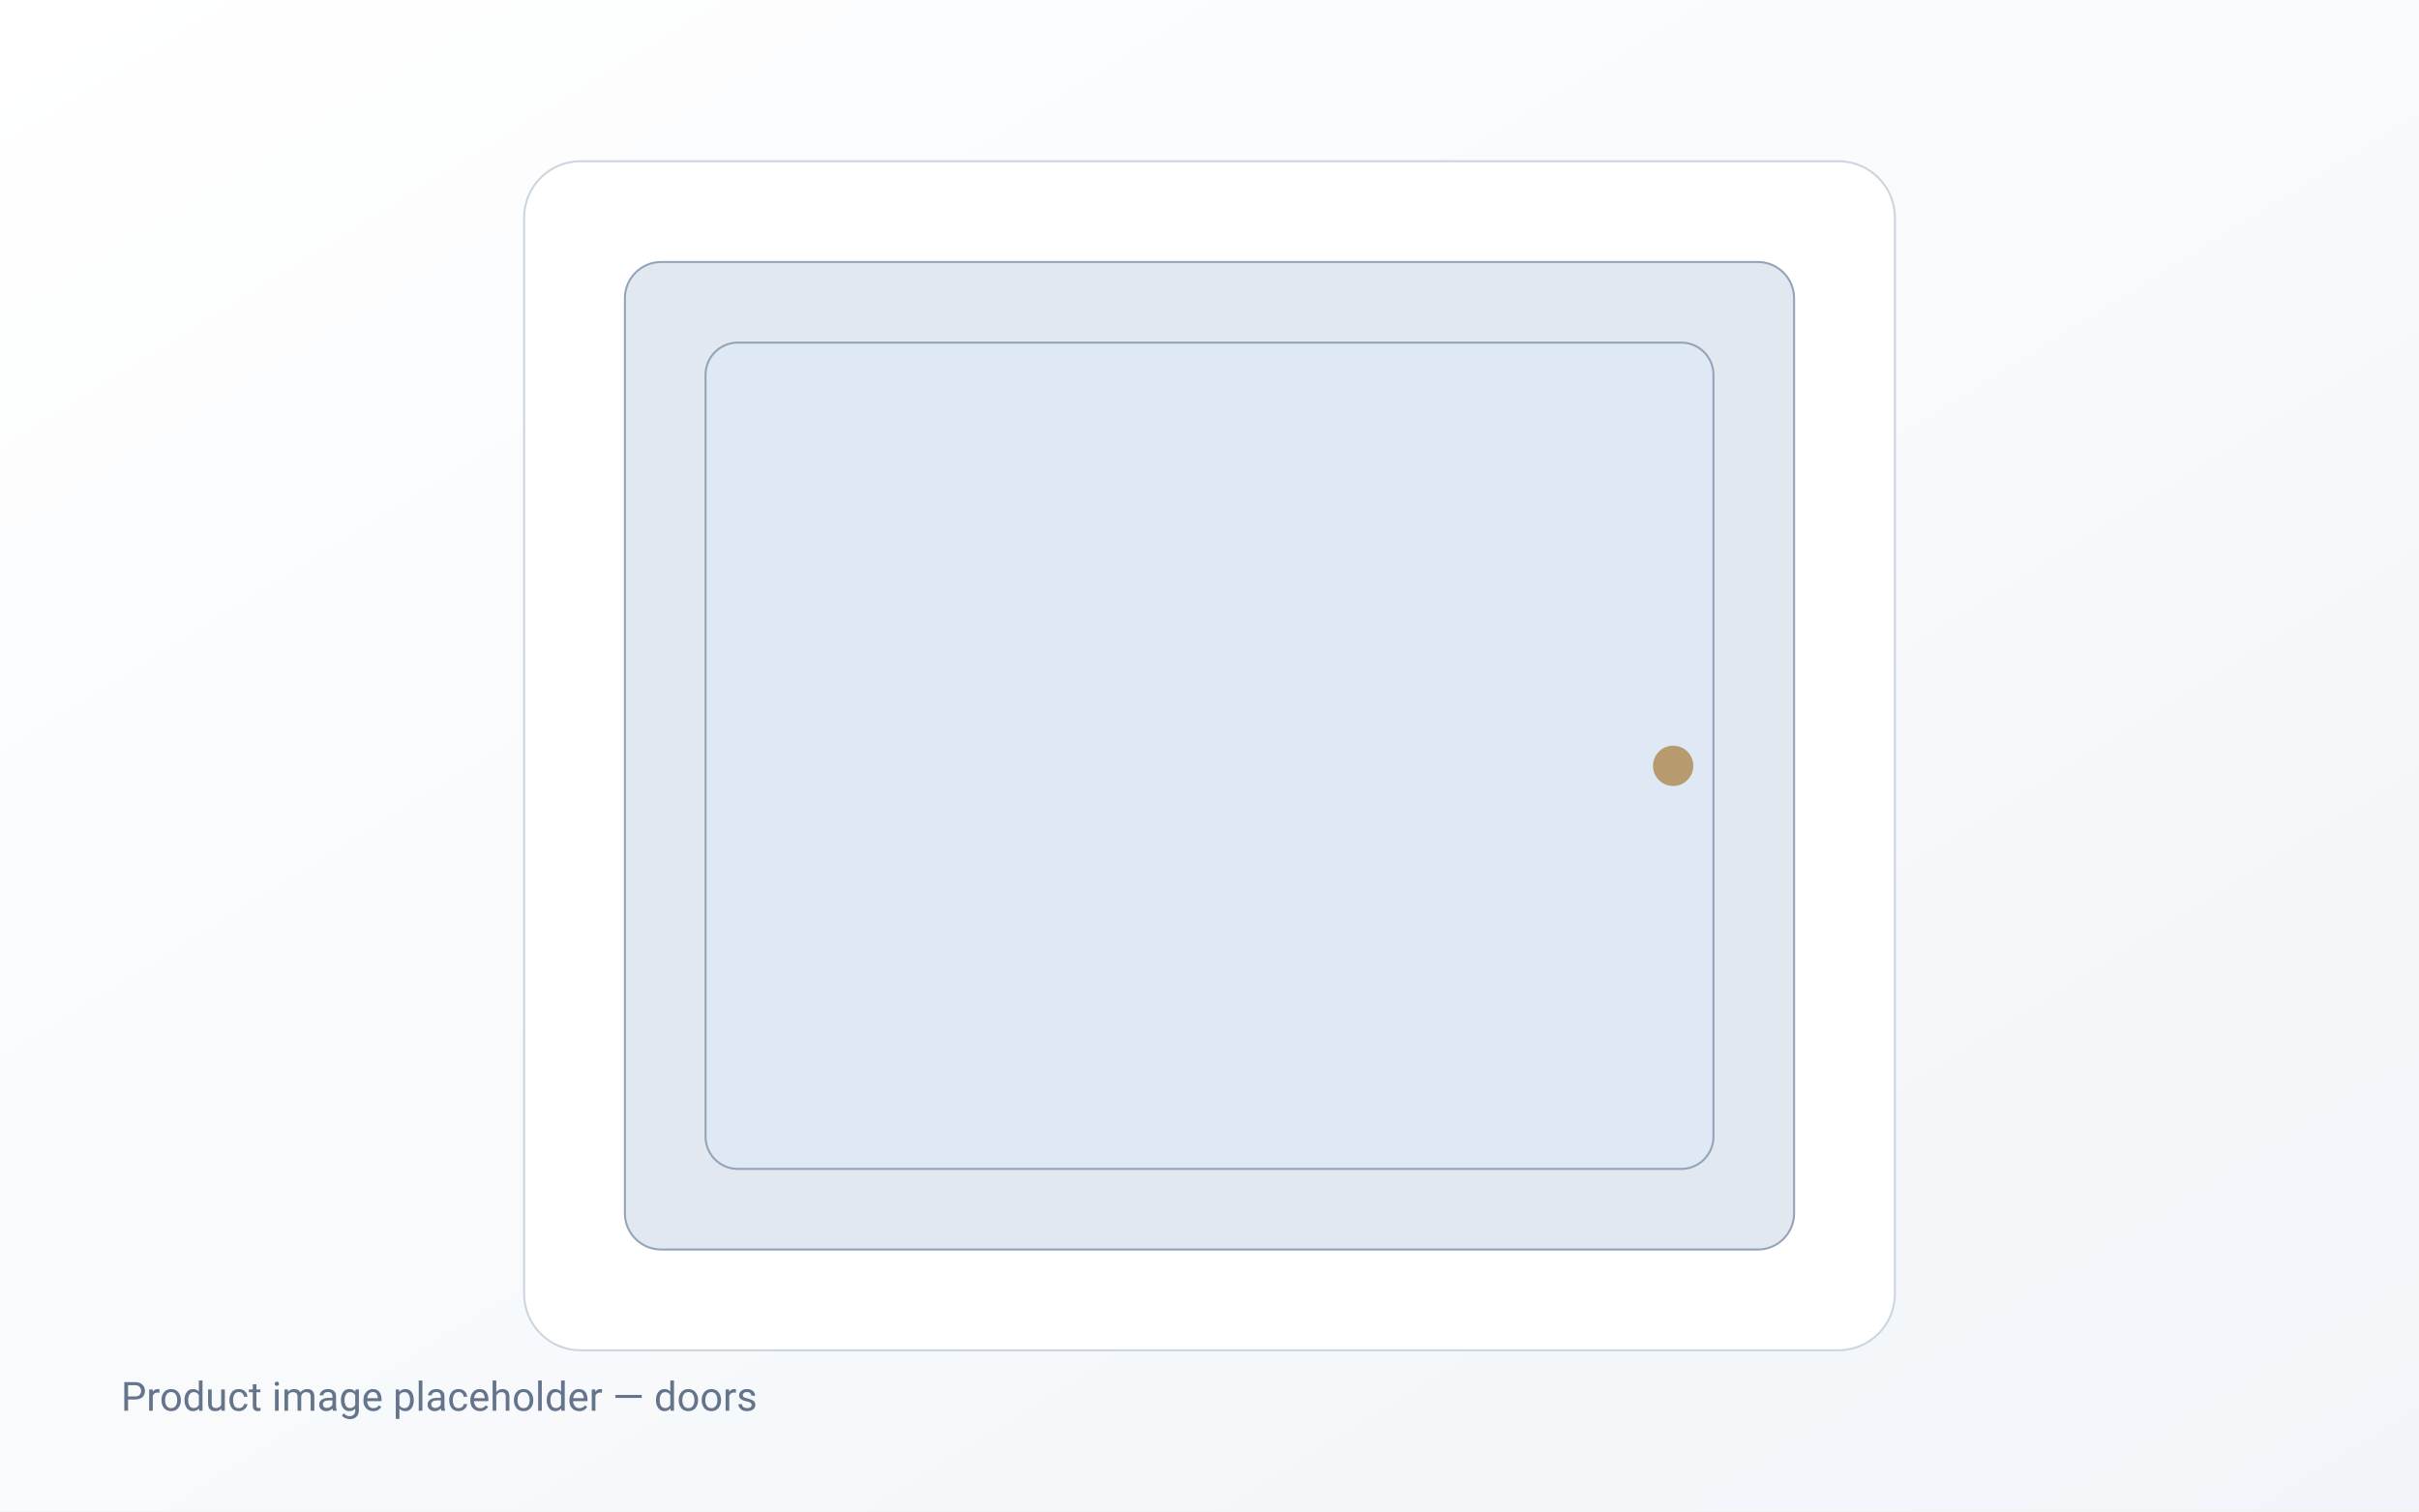
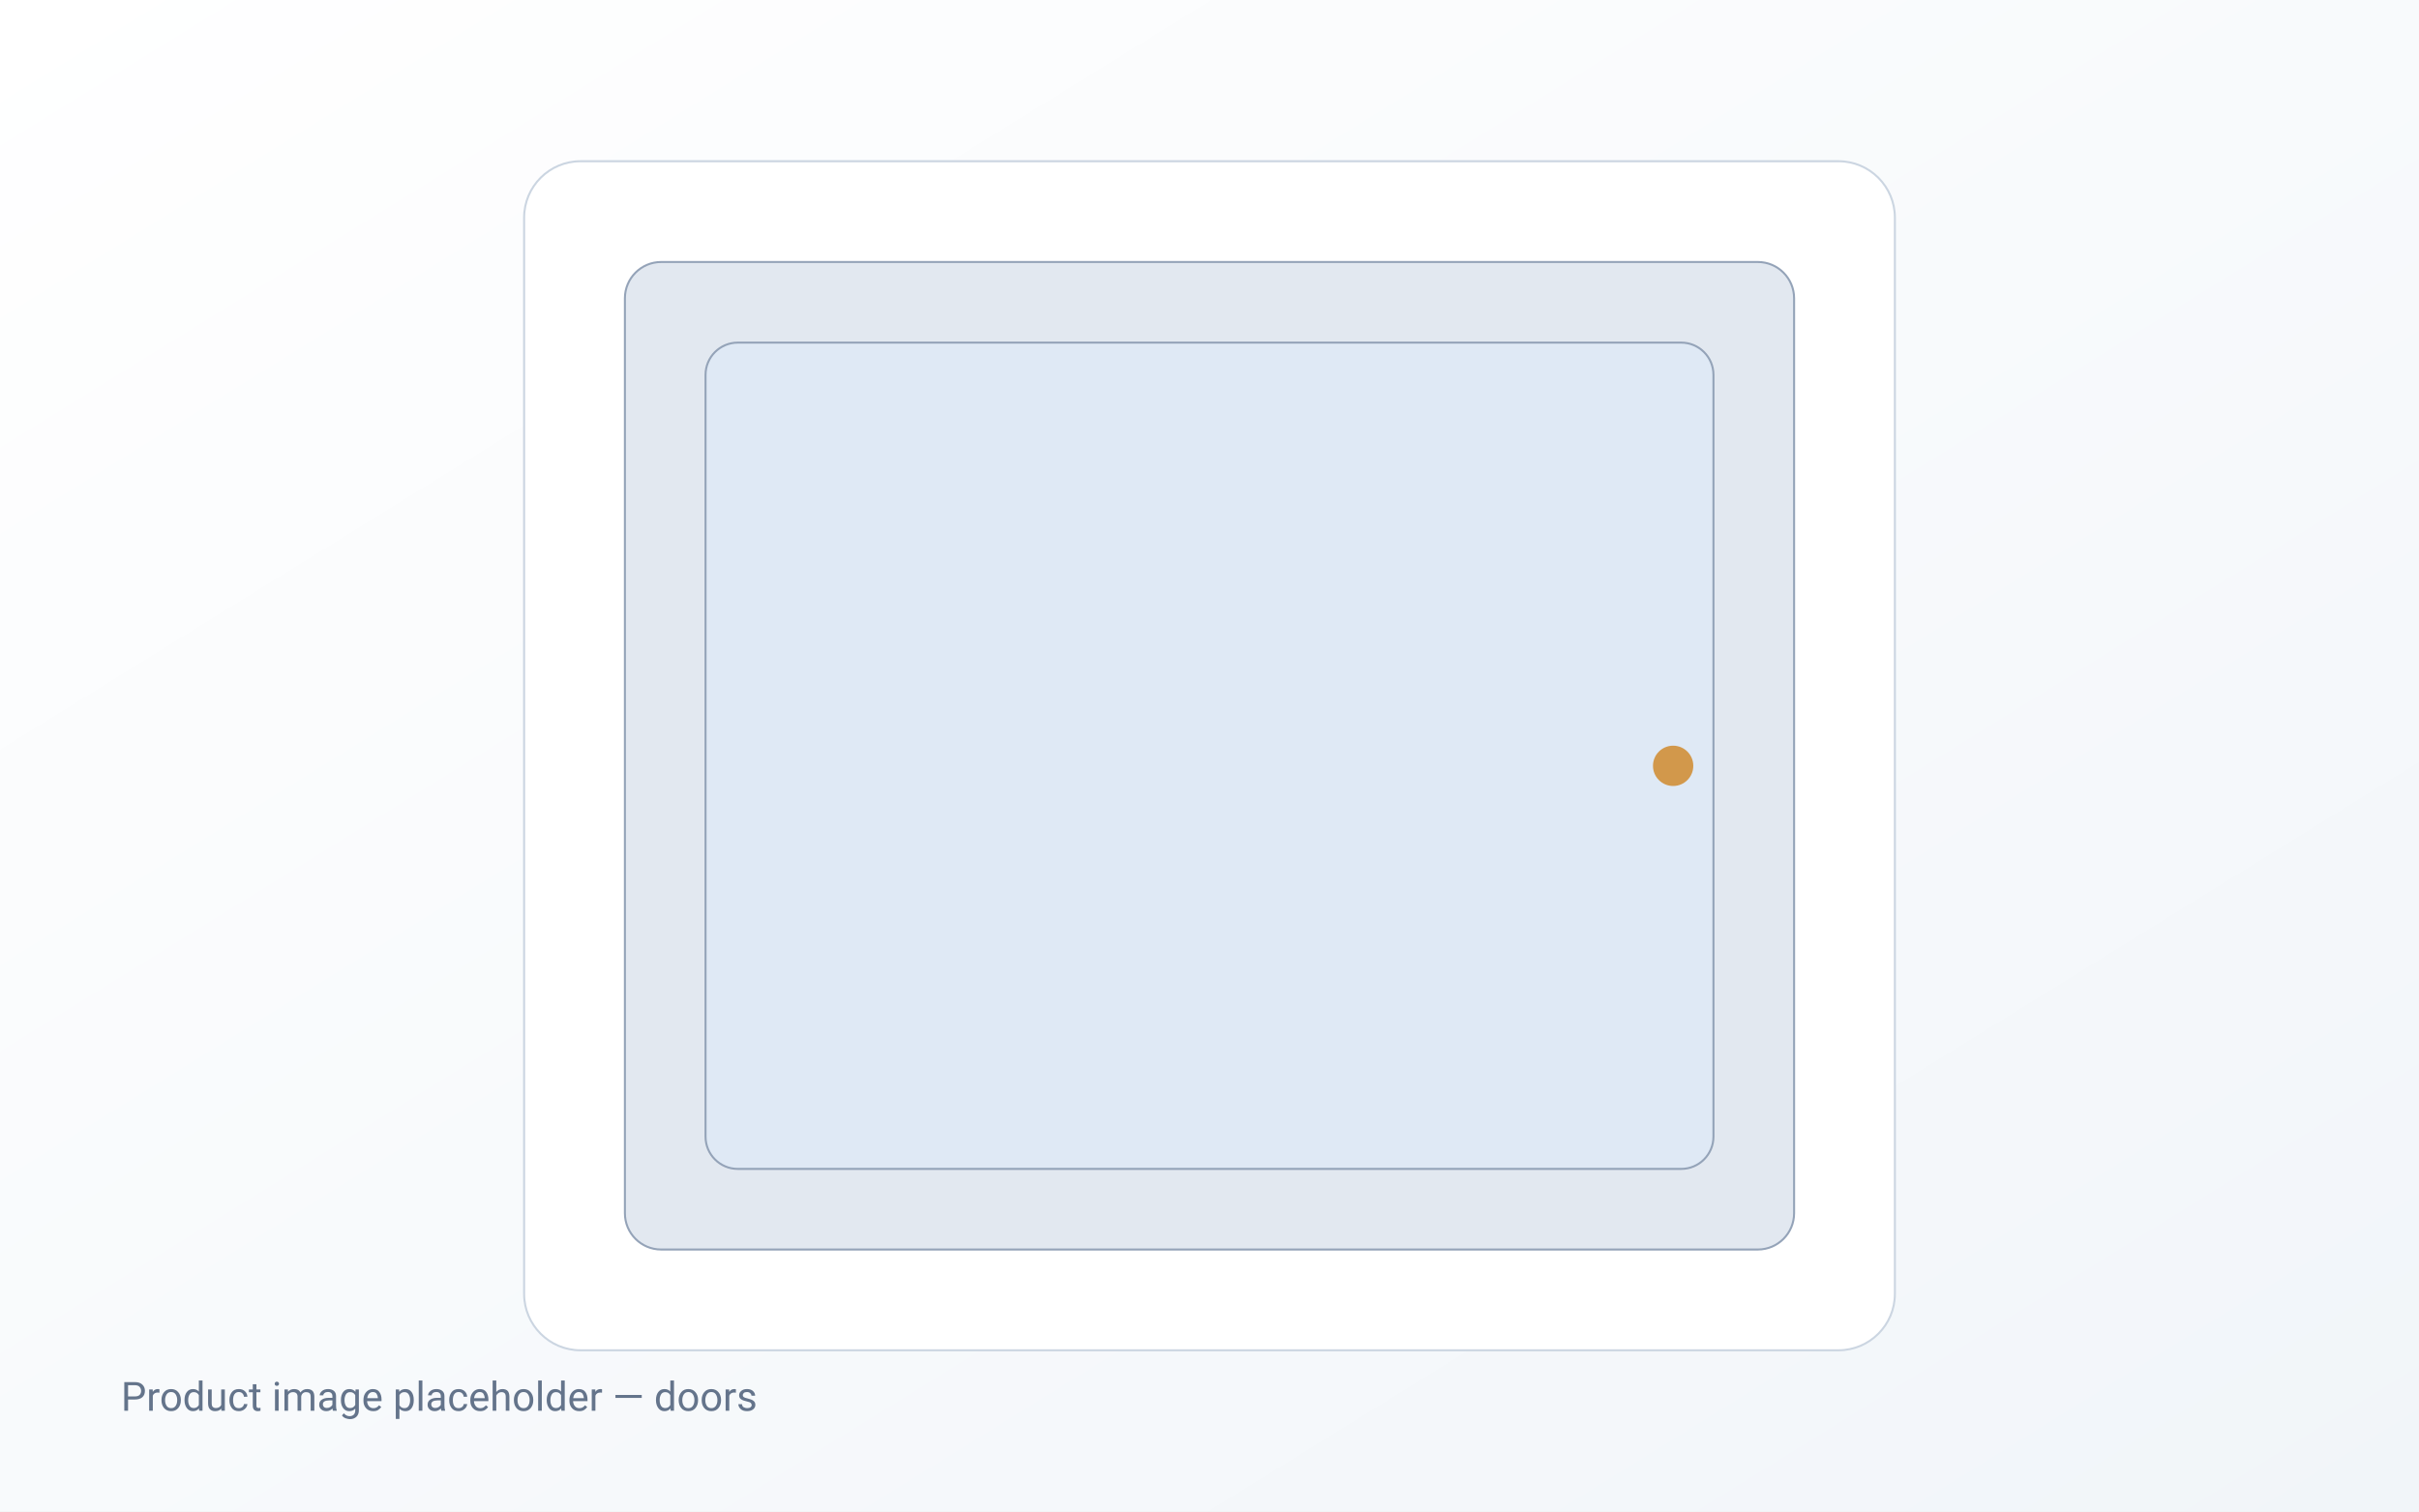
<svg xmlns="http://www.w3.org/2000/svg" width="1200" height="750" viewBox="0 0 1200 750" role="img" aria-label="Doors product placeholder">
  <defs>
    <linearGradient id="bg" x1="0" y1="0" x2="1" y2="1">
      <stop offset="0" stop-color="#ffffff" />
      <stop offset="1" stop-color="#f1f5f9" />
    </linearGradient>
  </defs>
  <rect width="1200" height="750" fill="url(#bg)" />
  <rect x="260" y="80" width="680" height="590" rx="28" fill="#ffffff" stroke="#cbd5e1" />
  <rect x="310" y="130" width="580" height="490" rx="18" fill="#e2e8f0" stroke="#94a3b8" />
  <rect x="350" y="170" width="500" height="410" rx="16" fill="#dbeafe" fill-opacity="0.35" stroke="#94a3b8" />
-   <circle cx="830" cy="380" r="10" fill="#b08d57" opacity="0.85" />
+   <circle cx="830" cy="380" r="10" fill="#d08a2d" opacity="0.85" />
  <text x="60" y="700" fill="#64748b" font-size="20" font-family="system-ui, -apple-system, Segoe UI, Roboto, Arial">Product image placeholder — doors</text>
</svg>
